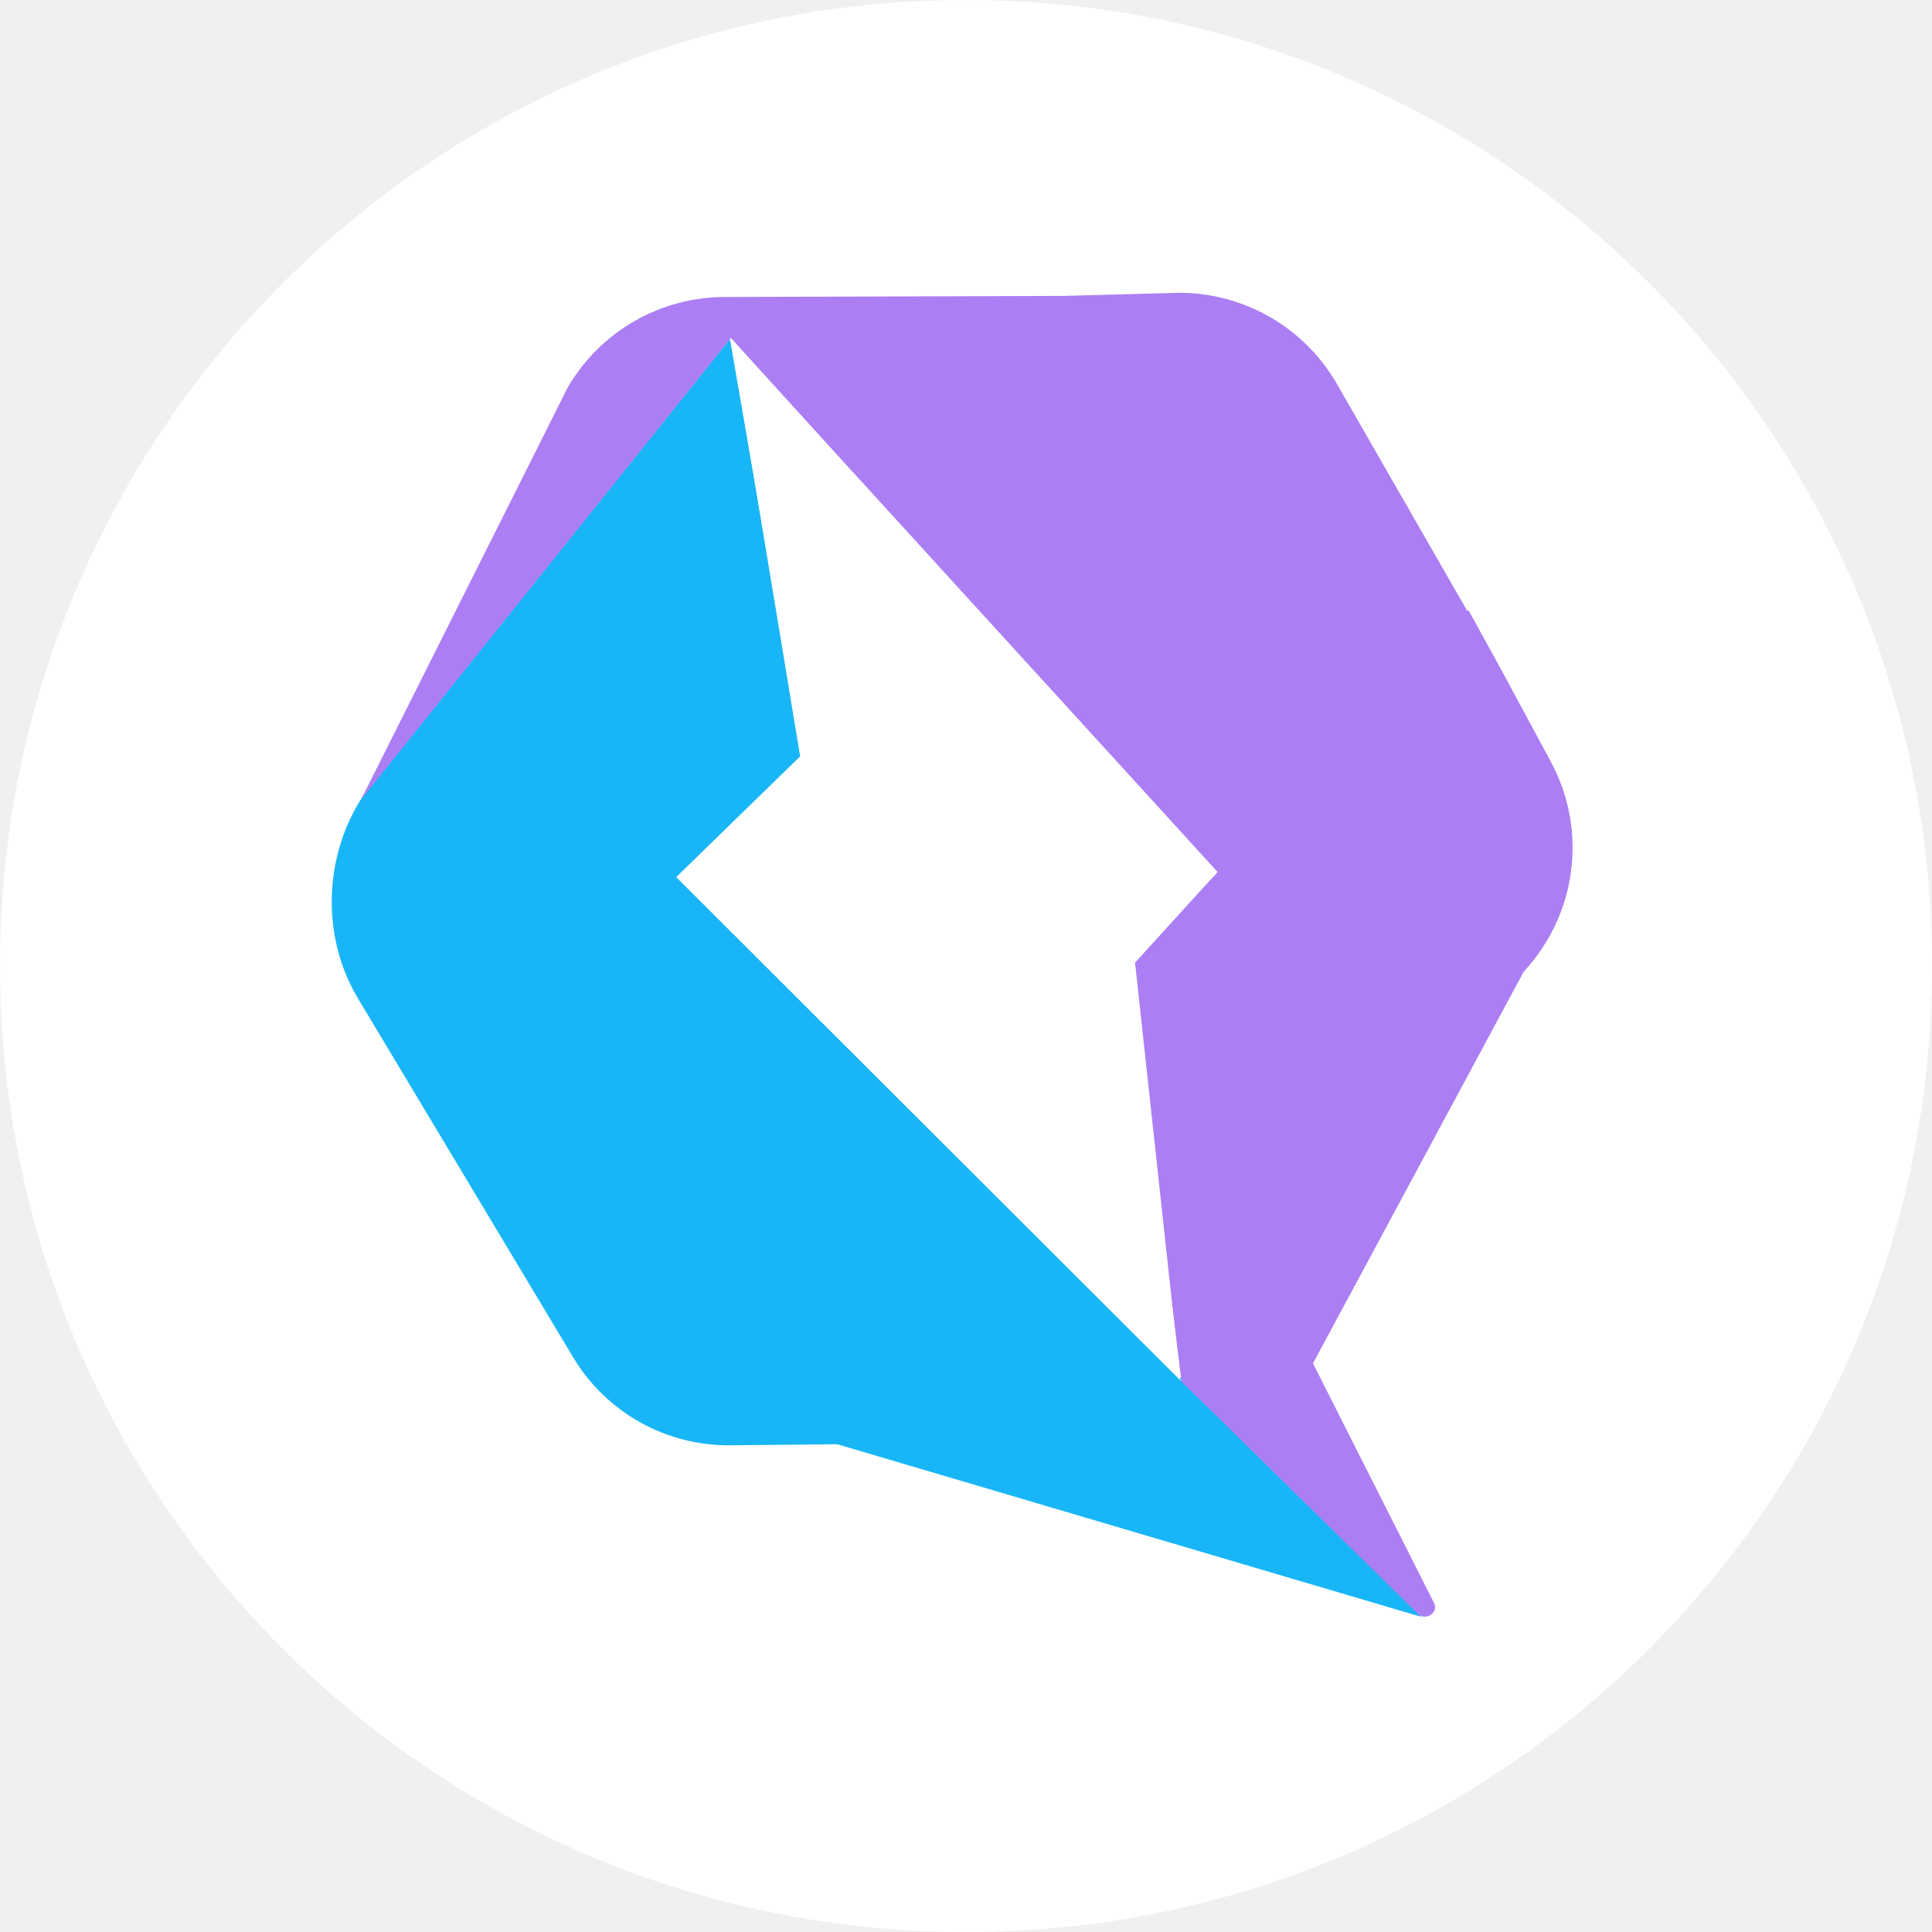
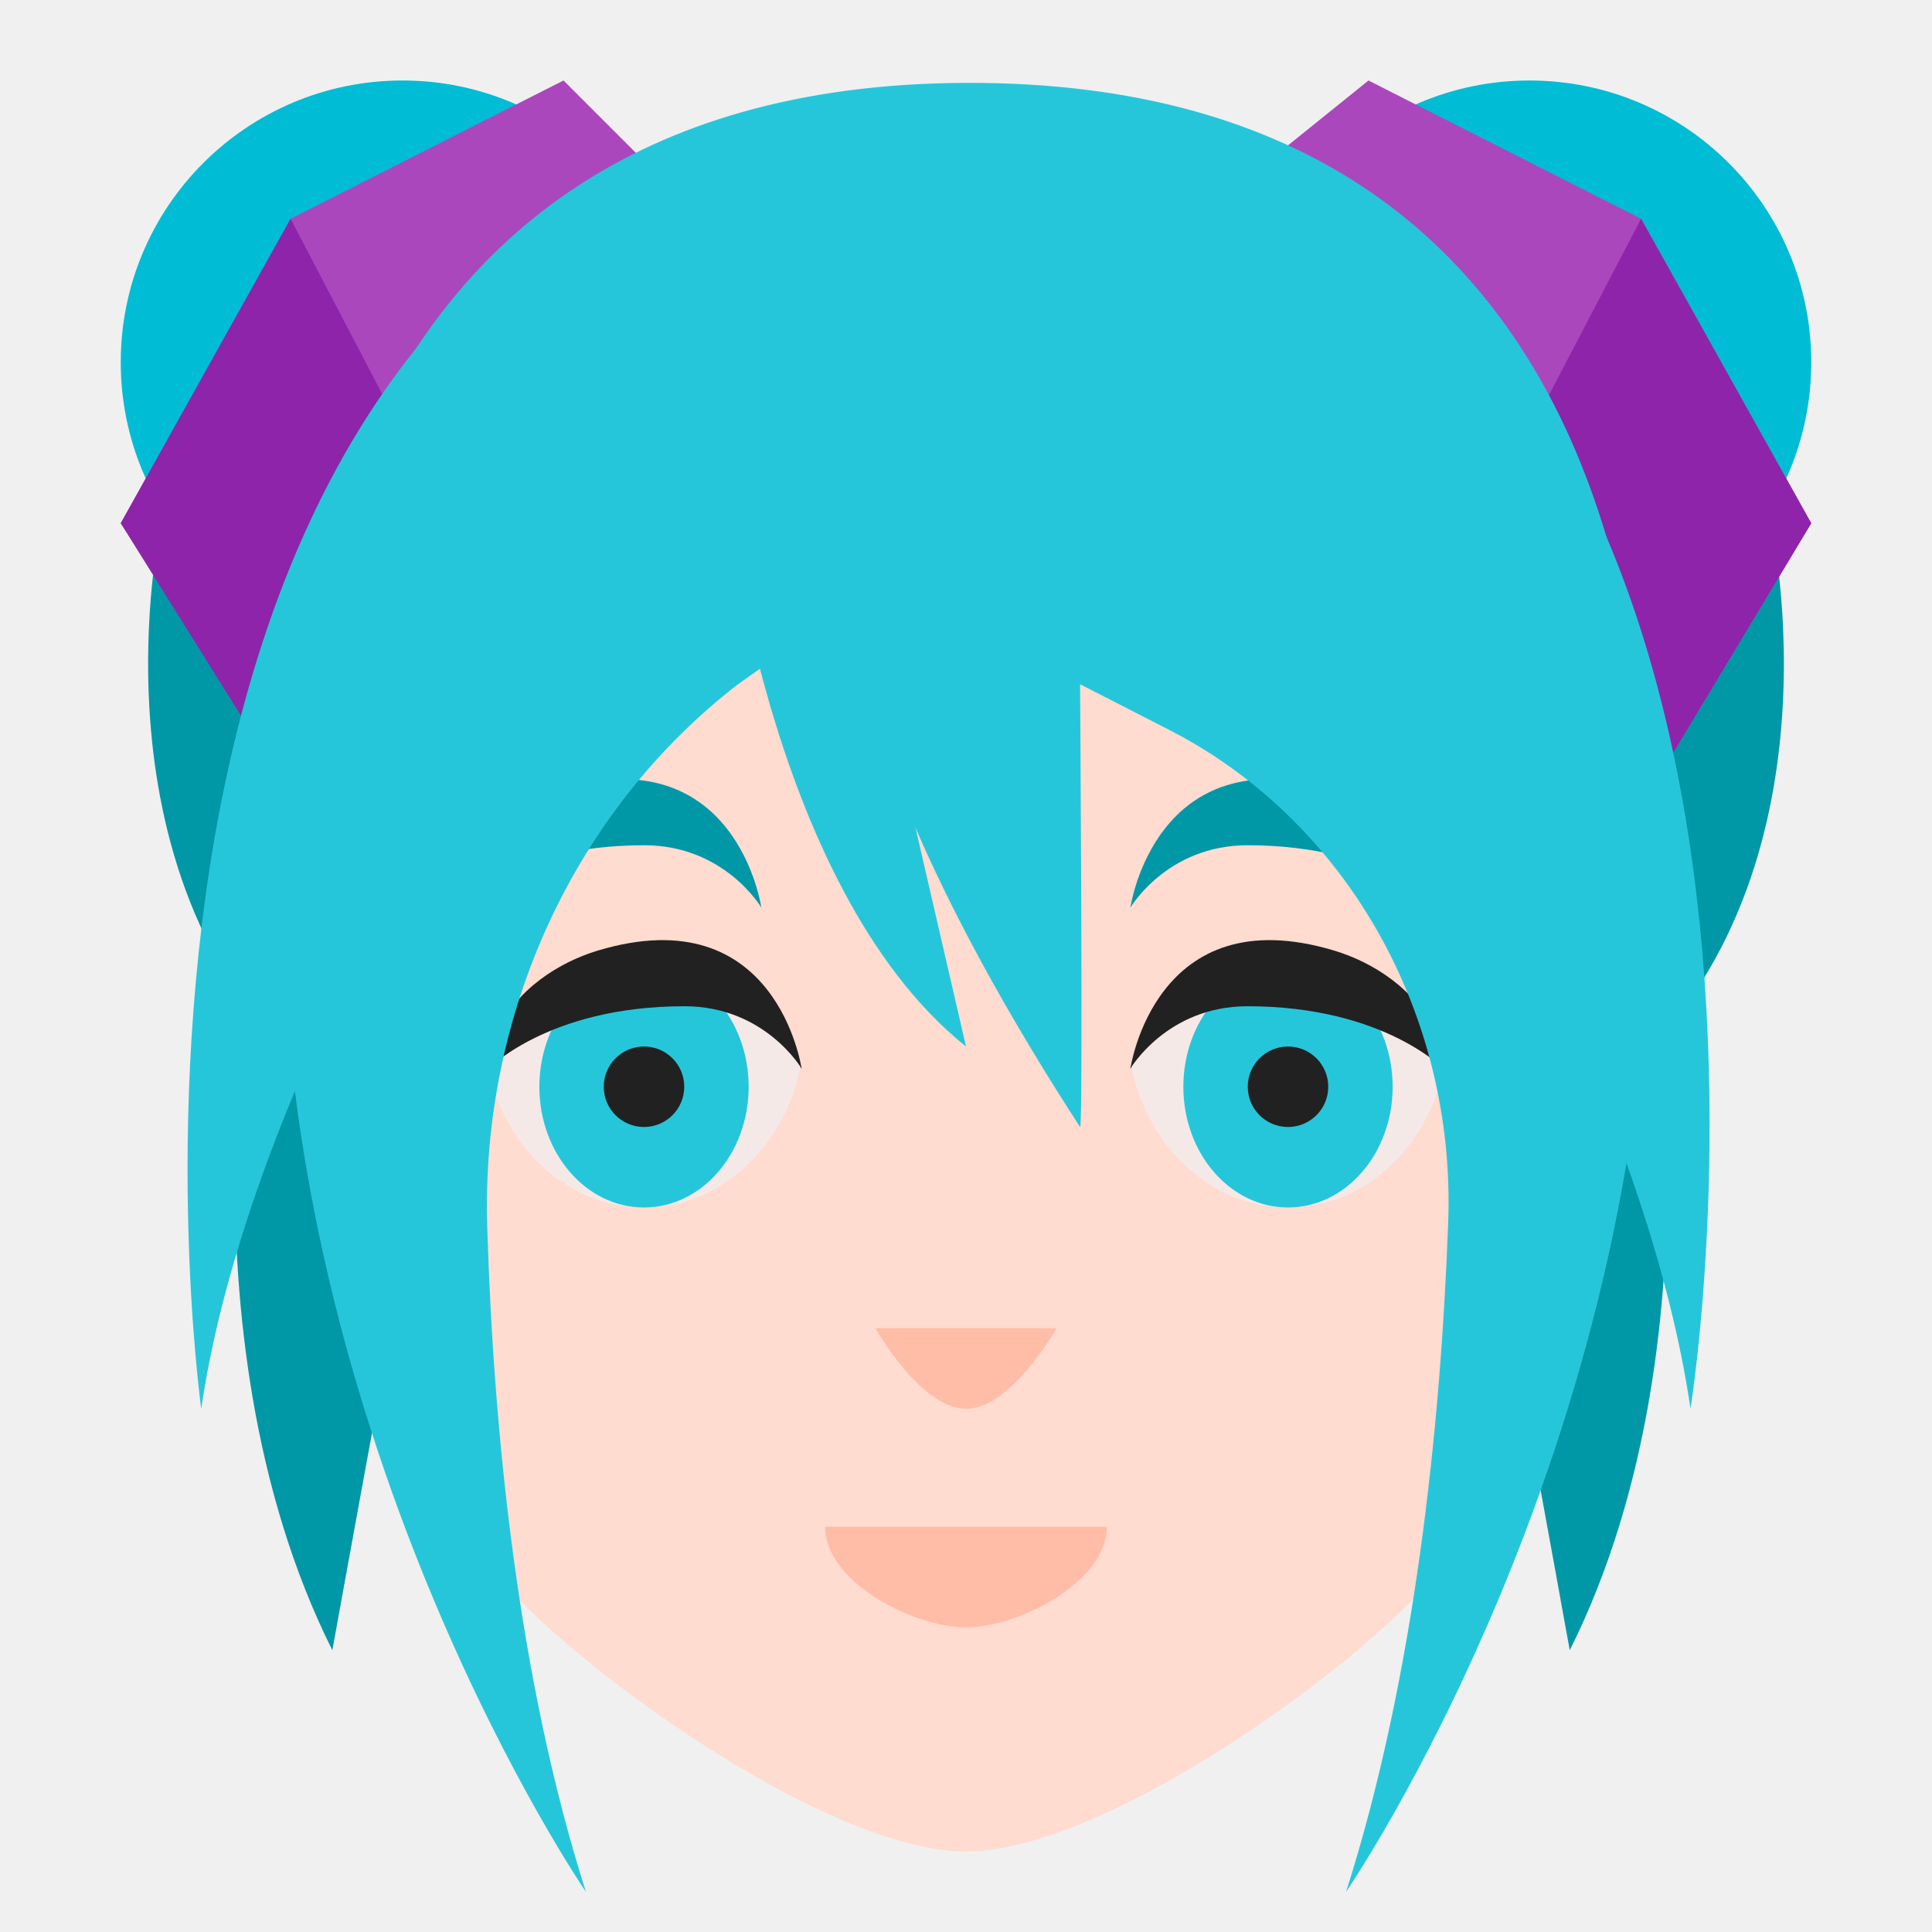
- <svg xmlns="http://www.w3.org/2000/svg" fill="none" viewBox="0 0 500 500">
-   <g clip-path="url(#a)">
-     <circle cx="250" cy="250" r="250" fill="#fff" />
-     <path fill="#18B6F6" d="m367.87 418.45-61.17-61.18-.94.13v-.67L175.7 227.53l32.05-31.13L188.9 87.73 99.56 199.09c-15.22 15.42-18.03 40.51-7.08 59.03l55.83 93.11a46.82 46.82 0 0 0 40.73 22.81l27.65-.27 151.18 44.68Z" />
-     <path fill="#AC7EF4" d="m401.25 196.94-12.29-22.81-6.41-11.67-2.54-4.56-.26.26-33.66-58.63a47.07 47.07 0 0 0-41.27-23.75l-29.51.8-88.01.28a47.07 47.07 0 0 0-40.33 23.34L93.4 207l95.76-119.54L314.7 226.19l-22.3 22.67 13.35 108.54.13-.26v.26h-.26l.26.27 10.42 10.2 50.62 49.78c2.13 2 5.6-.4 4.13-2.96l-31.25-61.85 54.5-101.3 1.73-2c.67-.81 1.33-1.62 1.87-2.42a46.8 46.8 0 0 0 3.34-50.18Z" />
-     <path fill="#fff" d="M315.1 225.65 189.18 87.6l17.9 108.14L175 227l130.5 130.27-11.75-108.14 21.37-23.48Z" />
-   </g>
-   <defs>
-     <clipPath id="a">
-       <path fill="#fff" d="M0 0h500v500H0z" />
-     </clipPath>
-   </defs>
+ <svg xmlns="http://www.w3.org/2000/svg" viewBox="0 0 48 48" width="48px" height="48px">
+   <path fill="#0097a7" d="M4,13c0,0-2,9,4,14V14L4,13z" />
+   <path fill="#0097a7" d="M44,13c0,0,2,9-4,14V14L44,13z" />
+   <circle cx="10" cy="9" r="7" fill="#00bcd4" />
+   <circle cx="38" cy="9" r="7" fill="#00bcd4" />
+   <polygon fill="#ab47bc" points="31.993,3.617 34,2 40.772,5.435 45,13 41.404,18.979" />
+   <polygon fill="#8e24aa" points="37.244,12.187 41.404,18.979 45,13 40.772,5.435" />
+   <polygon fill="#ab47bc" points="17,5 14,2 7.22,5.435 3,13 7,19" />
+   <polygon fill="#8e24aa" points="10.749,12.187 8,21 3,13 7.22,5.435" />
+   <path fill="#0097a7" d="M40.844,22.6C40.844,22.6,43,33,39,41c0,0-2.167-12-3.167-17L40.844,22.6z" />
+   <path fill="#0097a7" d="M6.413,22.6c0,0-2.156,10.4,1.844,18.4c0,0,2.167-12,3.167-17L6.413,22.6z" />
+   <path fill="#ffdbd0" d="M10,13l1.167,24.003c0,0.576,0.208,1.128,0.594,1.556c0.003,0.003,0.006,0.007,0.009,0.012 c0.35,0.385,1.329,1.371,1.329,1.371C15.598,42.381,20.94,46,24,46s8.402-3.619,10.901-6.059h-0.009 c0.52-0.508,0.988-0.986,1.338-1.371c0.003-0.003,0.006-0.007,0.009-0.012c0.386-0.428,0.594-0.979,0.594-1.556L38,13H10z" />
+   <path fill="#ffbca7" d="M20.5,37.932h7l0,0c0,1.381-2.211,2.5-3.5,2.5l0,0C22.711,40.432,20.5,39.312,20.5,37.932 L20.5,37.932z" />
+   <path fill="#ffbca7" d="M21.75,33h4.5c0,0-1.125,2-2.25,2S21.75,33,21.75,33z" />
+   <path fill="#f5e9e8" d="M17.005,25c-3.191,0-4.687,1.37-4.881,1.562C12.55,28.532,14.118,30,16,30 c1.899,0,3.482-1.493,3.89-3.49C19.768,26.318,18.861,24.999,17.005,25z" />
+   <path fill="#212121" d="M12.085,26.6c0,0,0.025-0.024,0.039-0.038c-0.005-0.021-0.013-0.041-0.017-0.062 C12.093,26.561,12.085,26.6,12.085,26.6z" />
+   <path fill="#212121" d="M19.901,26.471c-0.003,0.013-0.008,0.026-0.011,0.039c0.01,0.015,0.025,0.038,0.025,0.038 S19.91,26.516,19.901,26.471z" />
+   <ellipse cx="16" cy="27" fill="#26c6da" rx="2.6" ry="3" />
+   <path fill="#212121" d="M12.37,25.619c-0.152,0.345-0.285,0.981-0.285,0.981s1.492-1.6,4.92-1.6 c2-0.001,2.91,1.548,2.91,1.548s-0.61-4.27-5.063-2.931C13.894,23.905,12.828,24.577,12.37,25.619z" />
+   <path fill="#f5e9e8" d="M30.995,25c3.191,0,4.687,1.37,4.881,1.562C35.45,28.532,33.882,30,32,30 c-1.899,0-3.482-1.493-3.89-3.49C28.232,26.318,29.139,24.999,30.995,25z" />
+   <path fill="#212121" d="M35.915,26.6c0,0-0.025-0.024-0.039-0.038c0.005-0.021,0.013-0.041,0.017-0.062 C35.907,26.561,35.915,26.6,35.915,26.6z" />
+   <path fill="#212121" d="M28.099,26.471c0.003,0.013,0.008,0.026,0.011,0.039c-0.01,0.015-0.025,0.038-0.025,0.038 S28.09,26.516,28.099,26.471z" />
+   <ellipse cx="32" cy="27" fill="#26c6da" rx="2.6" ry="3" />
+   <path fill="#212121" d="M35.63,25.619c0.152,0.345,0.285,0.981,0.285,0.981s-1.492-1.6-4.92-1.6 c-2-0.001-2.91,1.548-2.91,1.548s0.61-4.27,5.063-2.931C34.106,23.905,35.172,24.577,35.63,25.619z" />
+   <path fill="#0097a7" d="M35.63,21.619c0.152,0.345,0.285,0.981,0.285,0.981s-1.492-1.6-4.92-1.6 c-2-0.001-2.91,1.548-2.91,1.548s0.61-4.27,5.063-2.931C34.106,19.905,35.172,20.577,35.63,21.619z" />
+   <path fill="#0097a7" d="M11.37,21.619c-0.152,0.345-0.285,0.981-0.285,0.981s1.492-1.6,4.92-1.6 c2-0.001,2.91,1.548,2.91,1.548s-0.61-4.27-5.063-2.931C12.894,19.905,11.828,20.577,11.37,21.619z" />
+   <circle cx="16" cy="27" r="1" fill="#212121" />
+   <circle cx="32" cy="27" r="1" fill="#212121" />
+   <path fill="#26c6da" d="M18,12c0,0,1,10,6,14l-3-13L18,12z" />
+   <path fill="#26c6da" d="M41,22c0-3.759,0-20-17-19.941C7.252,2.117,7,18.241,7,22c0,14,7.556,25,7.556,25 c-1.691-5.314-2.293-11.411-2.451-16.508c-0.164-5.31,2.174-10.359,6.227-13.49L21.167,15c0.03,0.063-0.167,4,5.667,13 c0.08,0.123,0-11,0-11s0.931,0.478,2.198,1.125c4.411,2.253,7.138,7.061,6.948,12.243C35.791,35.49,35.149,41.642,33.444,47 C33.444,47,41,36,41,22z" />
+   <path fill="#26c6da" d="M42,35c0,0,5-31-17.487-32.776C24.513,2.224,40,21.309,42,35z" />
+   <path fill="#26c6da" d="M5,35C5,35,0.64,4,23.127,2.224C23.127,2.224,7,21.309,5,35z" />
</svg>
